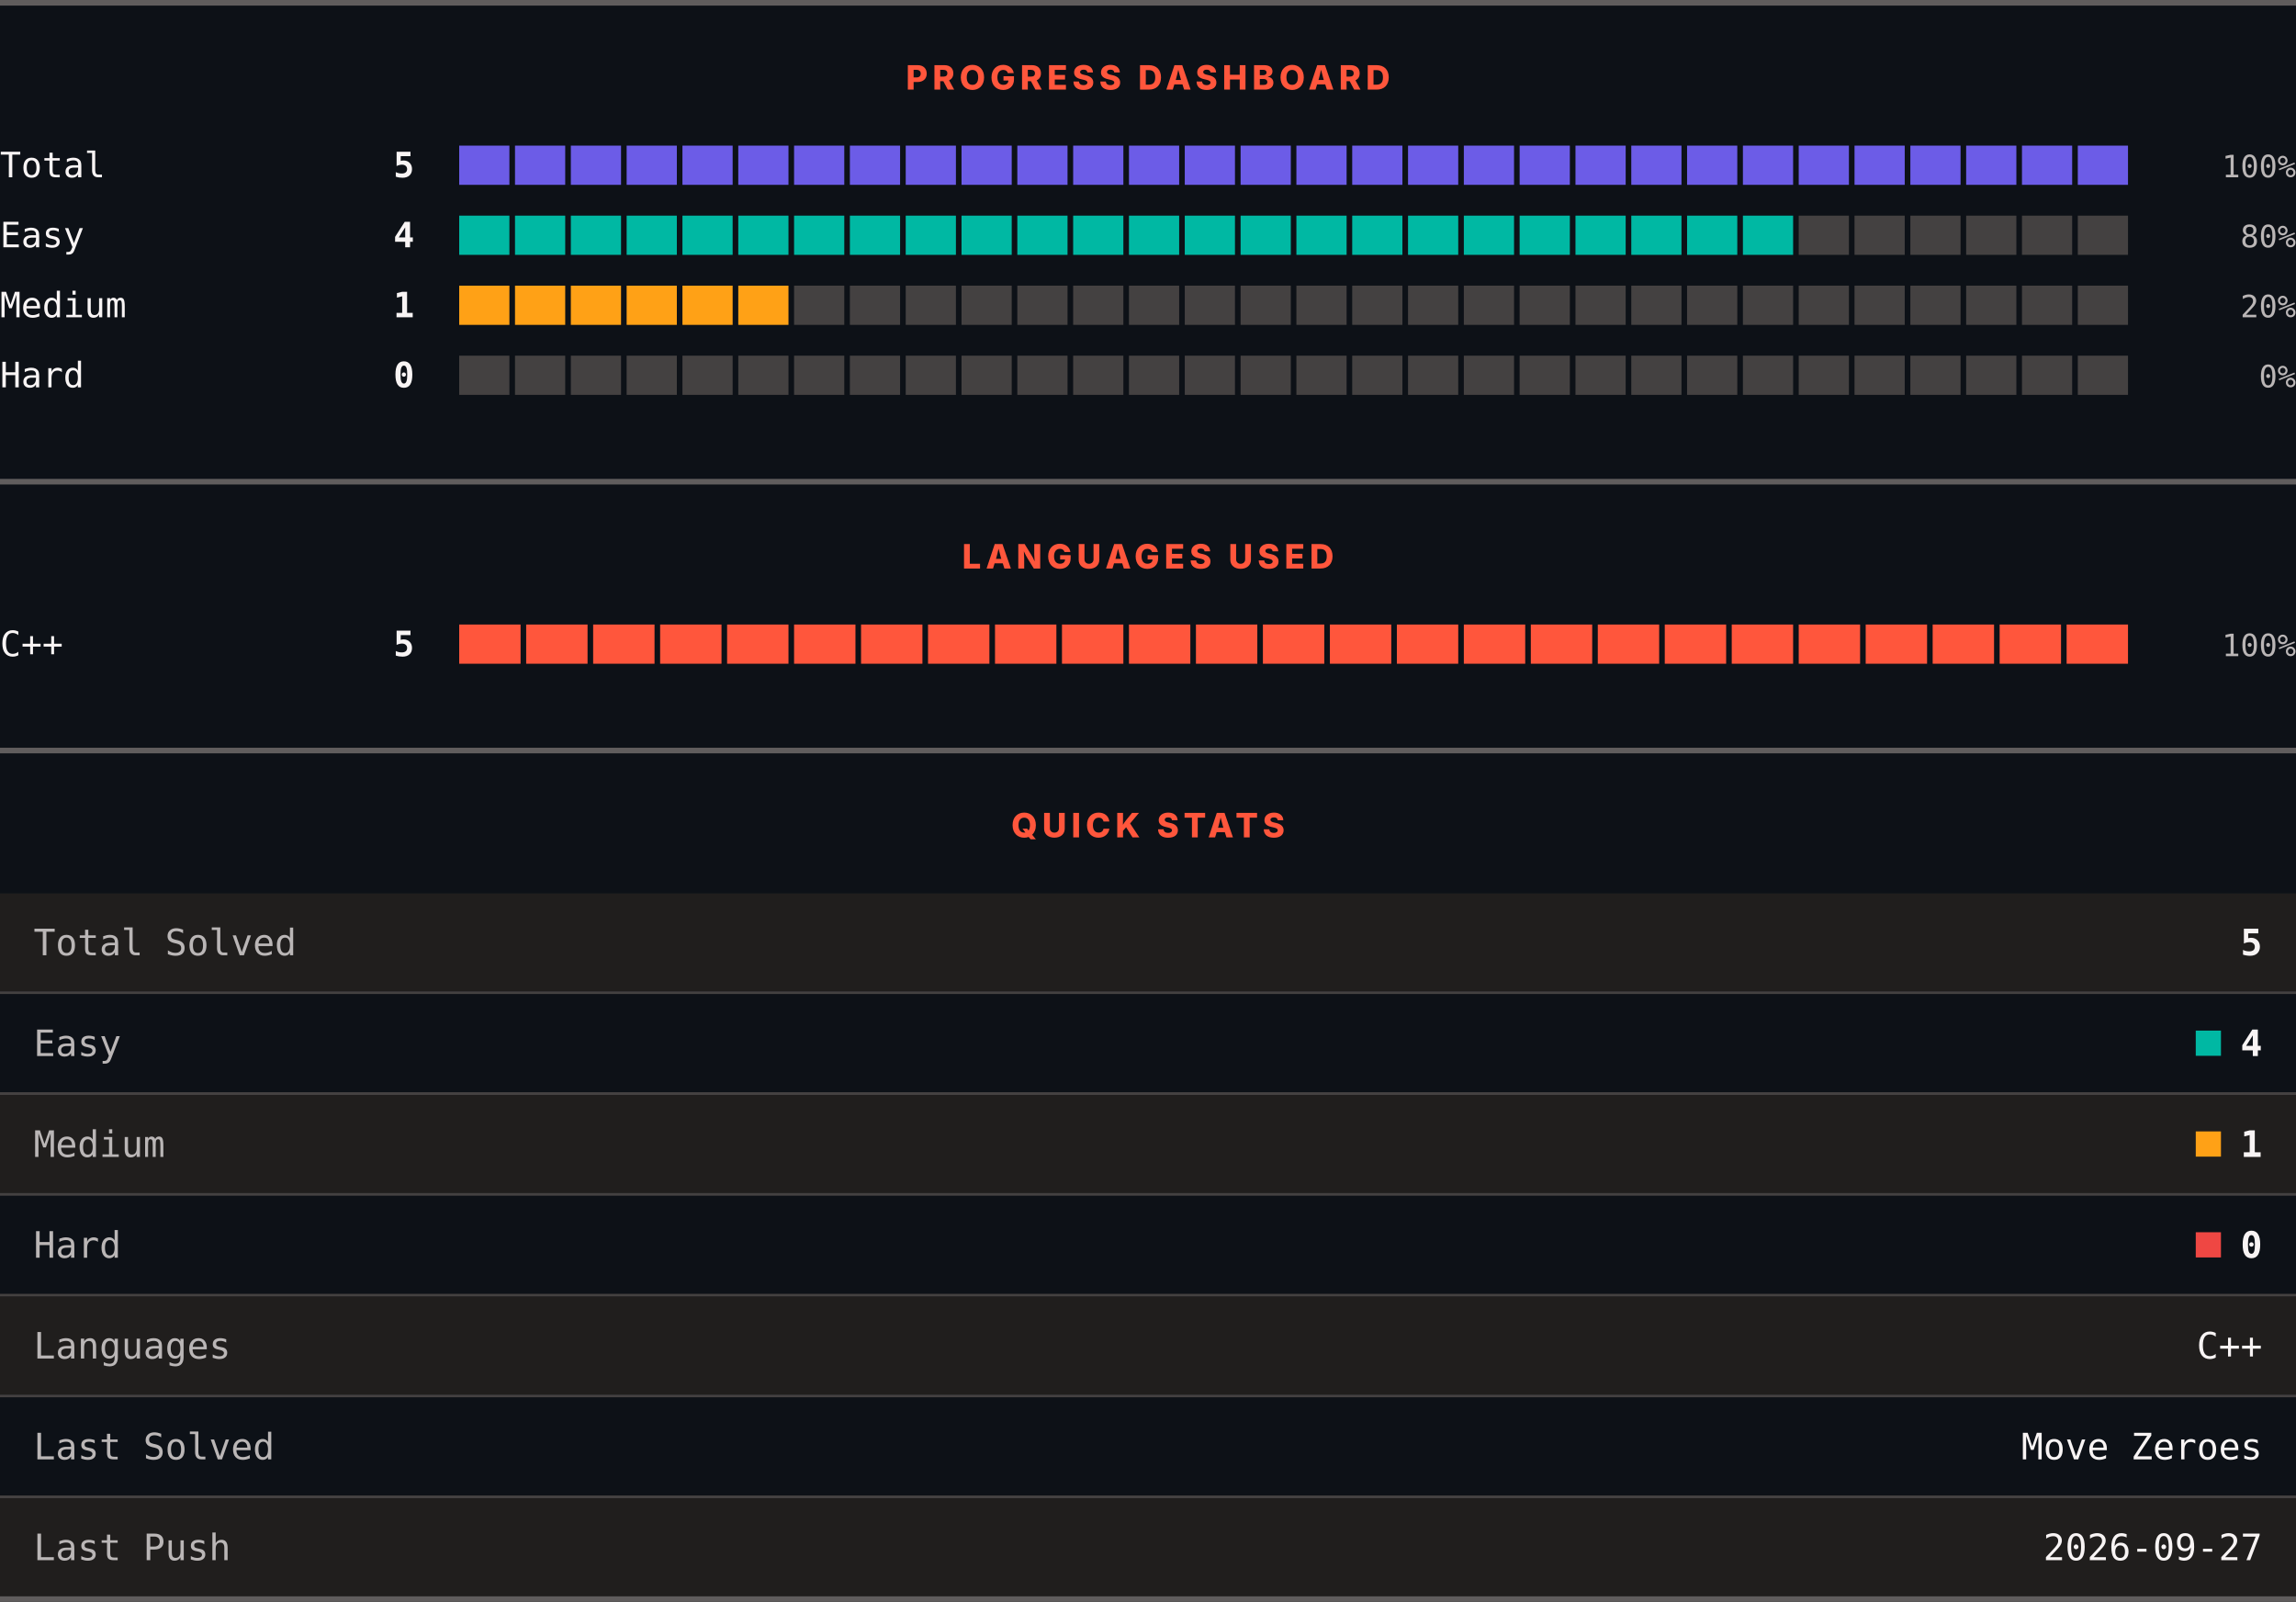
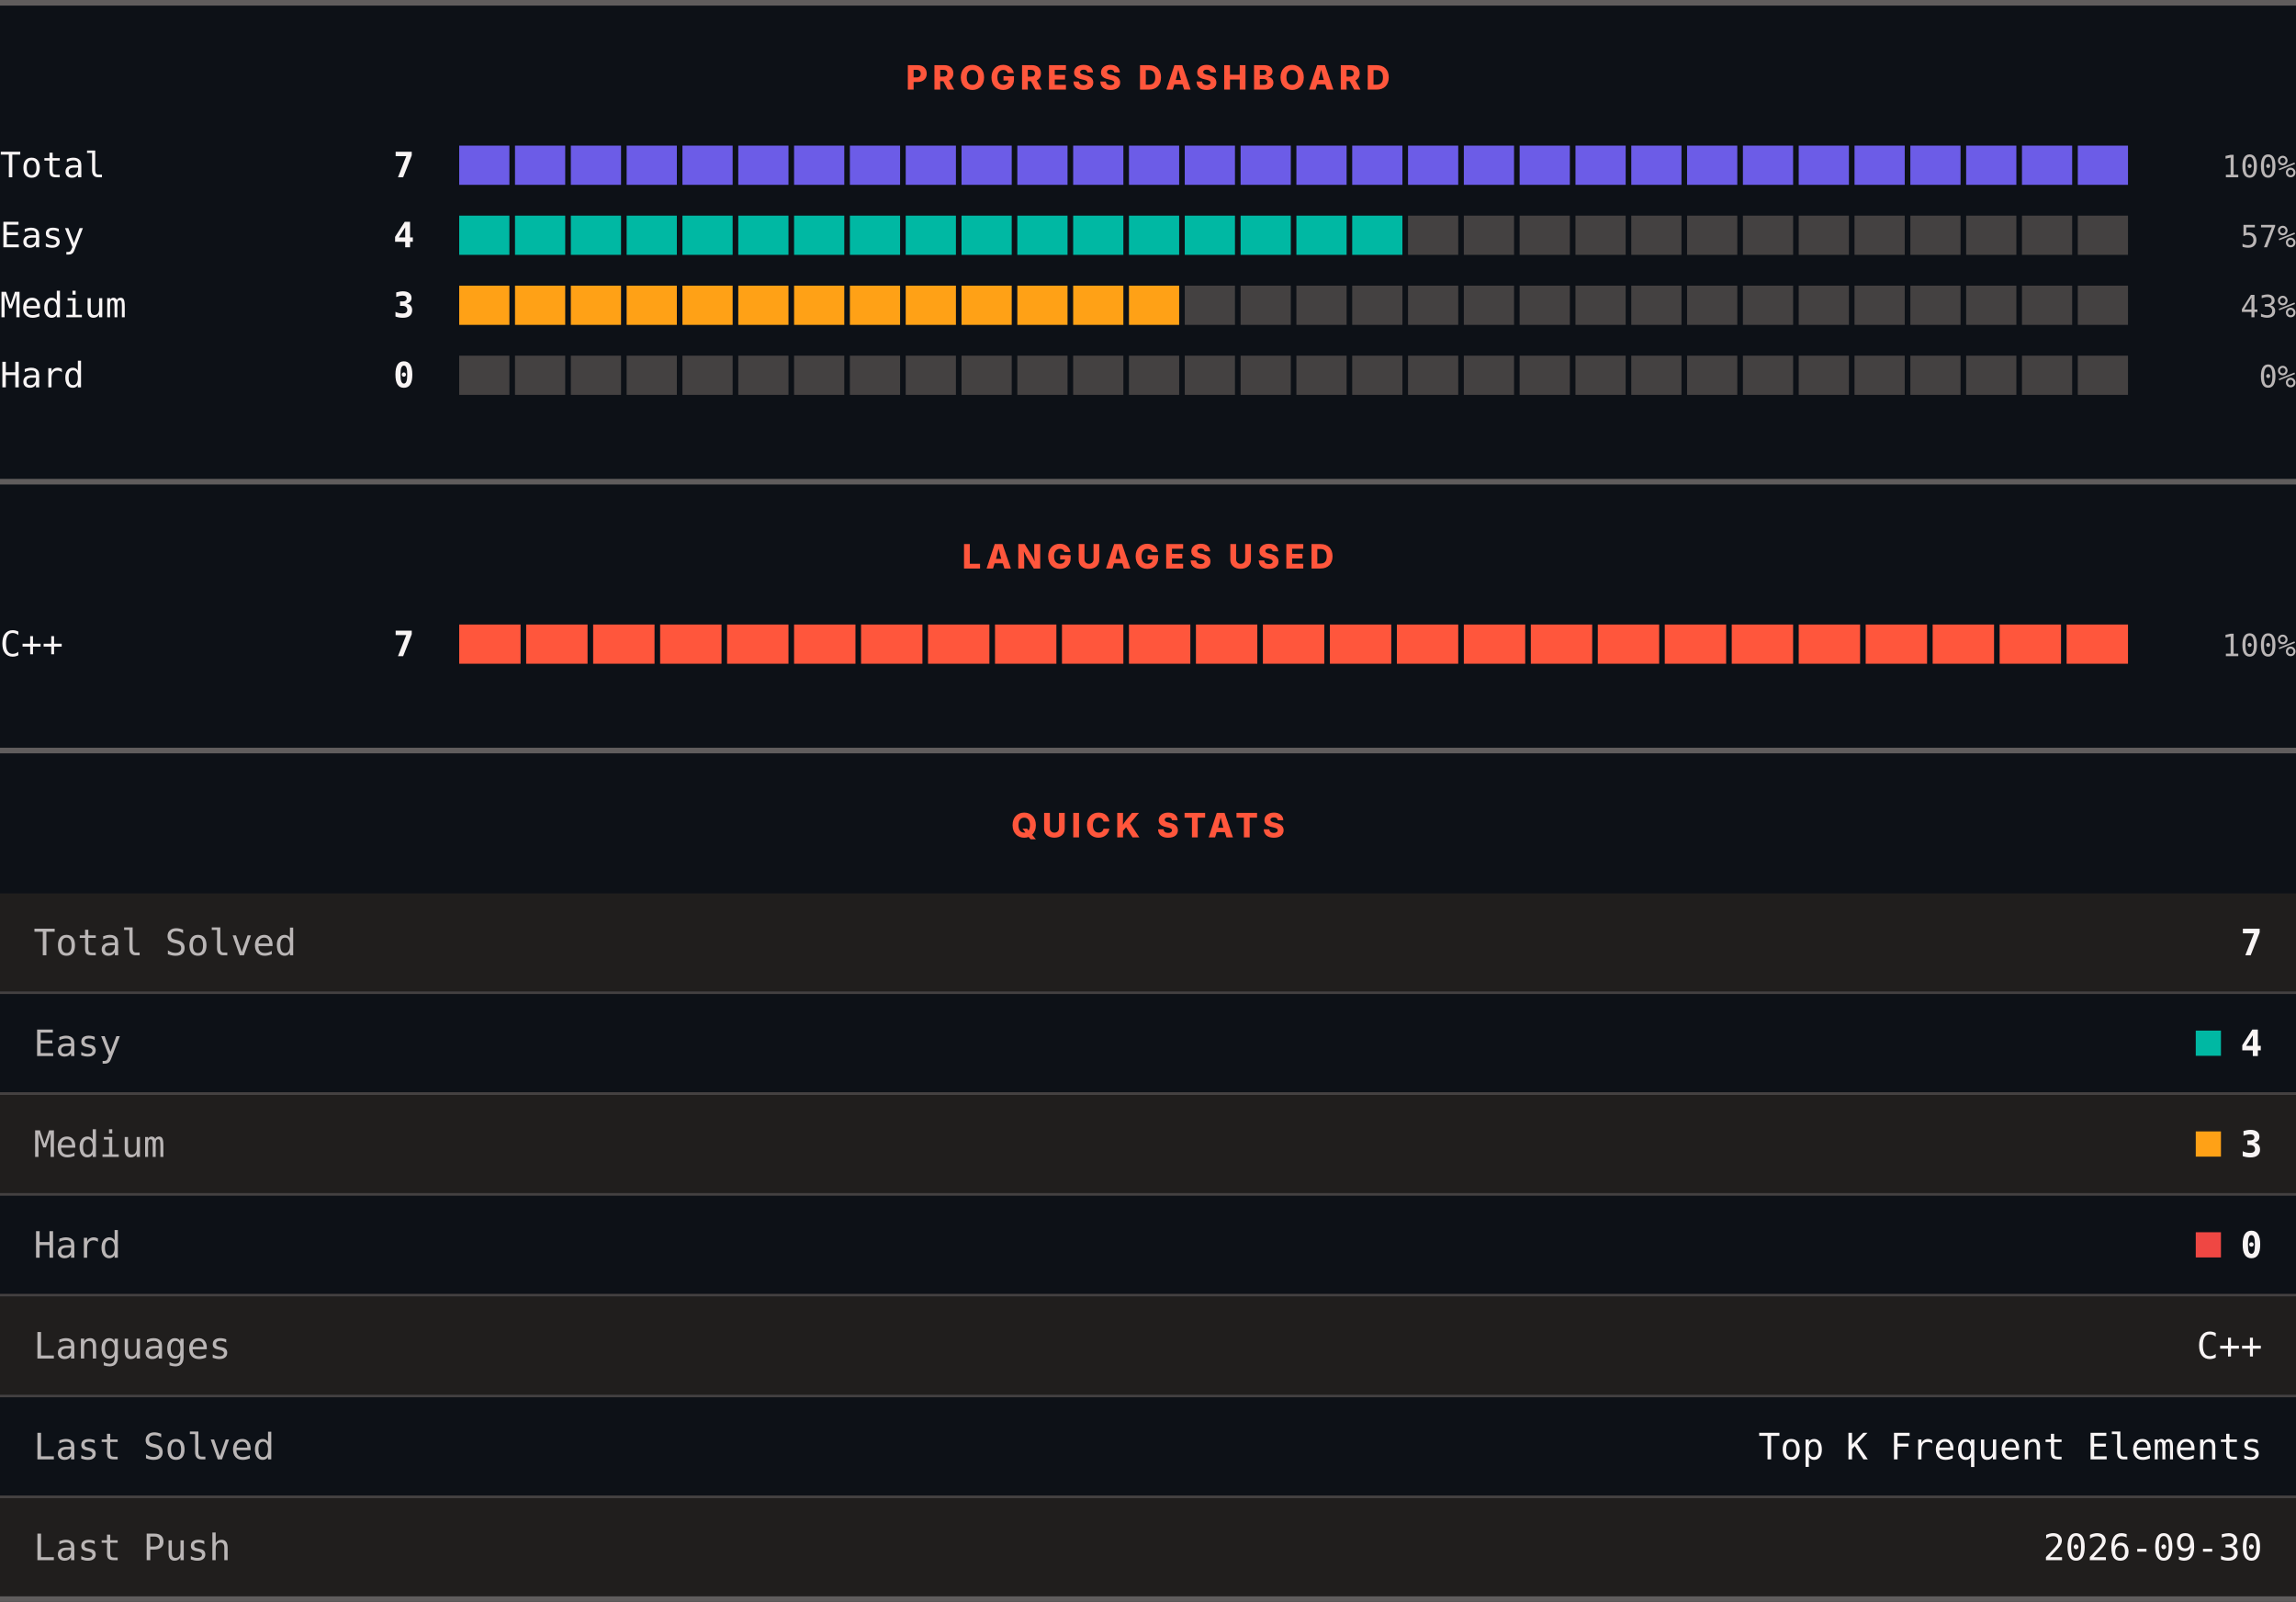
<svg xmlns="http://www.w3.org/2000/svg" width="820" height="572" viewBox="0 0 820 572" role="img" aria-label="LeetCode progress, languages and quick stats">
  <rect width="820" height="572" fill="#0d1117" />
  <rect x="0" y="0" width="820" height="2" fill="#605d5d" />
  <text x="410" y="32" text-anchor="middle" font-family="Archivo, system-ui, -apple-system, Segoe UI, sans-serif" font-size="12" font-weight="800" letter-spacing="1.68" fill="#ff563c">PROGRESS DASHBOARD</text>
  <text x="0" y="63.3" font-family="ui-monospace, SFMono-Regular, Menlo, Consolas, monospace" font-size="12.5" fill="#f8f4f4">Total</text>
-   <text x="148" y="63.3" text-anchor="end" font-family="ui-monospace, SFMono-Regular, Menlo, Consolas, monospace" font-size="12.5" font-weight="700" fill="#f8f4f4">5</text>
+   <text x="148" y="63.3" text-anchor="end" font-family="ui-monospace, SFMono-Regular, Menlo, Consolas, monospace" font-size="12.5" font-weight="700" fill="#f8f4f4">7</text>
  <rect x="164.00" y="52" width="17.93" height="14" fill="#6c5ce7" />
  <rect x="183.93" y="52" width="17.93" height="14" fill="#6c5ce7" />
  <rect x="203.87" y="52" width="17.93" height="14" fill="#6c5ce7" />
  <rect x="223.80" y="52" width="17.93" height="14" fill="#6c5ce7" />
  <rect x="243.73" y="52" width="17.93" height="14" fill="#6c5ce7" />
  <rect x="263.67" y="52" width="17.93" height="14" fill="#6c5ce7" />
  <rect x="283.60" y="52" width="17.93" height="14" fill="#6c5ce7" />
  <rect x="303.53" y="52" width="17.93" height="14" fill="#6c5ce7" />
  <rect x="323.47" y="52" width="17.93" height="14" fill="#6c5ce7" />
  <rect x="343.40" y="52" width="17.93" height="14" fill="#6c5ce7" />
  <rect x="363.33" y="52" width="17.93" height="14" fill="#6c5ce7" />
  <rect x="383.27" y="52" width="17.93" height="14" fill="#6c5ce7" />
  <rect x="403.20" y="52" width="17.93" height="14" fill="#6c5ce7" />
  <rect x="423.13" y="52" width="17.93" height="14" fill="#6c5ce7" />
  <rect x="443.07" y="52" width="17.93" height="14" fill="#6c5ce7" />
  <rect x="463.00" y="52" width="17.93" height="14" fill="#6c5ce7" />
  <rect x="482.93" y="52" width="17.93" height="14" fill="#6c5ce7" />
  <rect x="502.87" y="52" width="17.93" height="14" fill="#6c5ce7" />
  <rect x="522.80" y="52" width="17.93" height="14" fill="#6c5ce7" />
  <rect x="542.73" y="52" width="17.93" height="14" fill="#6c5ce7" />
  <rect x="562.67" y="52" width="17.93" height="14" fill="#6c5ce7" />
  <rect x="582.60" y="52" width="17.93" height="14" fill="#6c5ce7" />
  <rect x="602.53" y="52" width="17.93" height="14" fill="#6c5ce7" />
  <rect x="622.47" y="52" width="17.93" height="14" fill="#6c5ce7" />
  <rect x="642.40" y="52" width="17.93" height="14" fill="#6c5ce7" />
  <rect x="662.33" y="52" width="17.93" height="14" fill="#6c5ce7" />
  <rect x="682.27" y="52" width="17.93" height="14" fill="#6c5ce7" />
  <rect x="702.20" y="52" width="17.93" height="14" fill="#6c5ce7" />
  <rect x="722.13" y="52" width="17.93" height="14" fill="#6c5ce7" />
  <rect x="742.07" y="52" width="17.93" height="14" fill="#6c5ce7" />
  <text x="820" y="63.3" text-anchor="end" font-family="ui-monospace, SFMono-Regular, Menlo, Consolas, monospace" font-size="11" fill="#bab6b6">100%</text>
  <text x="0" y="88.3" font-family="ui-monospace, SFMono-Regular, Menlo, Consolas, monospace" font-size="12.5" fill="#f8f4f4">Easy</text>
  <text x="148" y="88.3" text-anchor="end" font-family="ui-monospace, SFMono-Regular, Menlo, Consolas, monospace" font-size="12.5" font-weight="700" fill="#f8f4f4">4</text>
  <rect x="164.00" y="77" width="17.93" height="14" fill="#00b8a3" />
  <rect x="183.93" y="77" width="17.93" height="14" fill="#00b8a3" />
  <rect x="203.87" y="77" width="17.93" height="14" fill="#00b8a3" />
  <rect x="223.80" y="77" width="17.93" height="14" fill="#00b8a3" />
  <rect x="243.73" y="77" width="17.93" height="14" fill="#00b8a3" />
  <rect x="263.67" y="77" width="17.93" height="14" fill="#00b8a3" />
  <rect x="283.60" y="77" width="17.93" height="14" fill="#00b8a3" />
  <rect x="303.53" y="77" width="17.93" height="14" fill="#00b8a3" />
  <rect x="323.47" y="77" width="17.93" height="14" fill="#00b8a3" />
  <rect x="343.40" y="77" width="17.93" height="14" fill="#00b8a3" />
  <rect x="363.33" y="77" width="17.93" height="14" fill="#00b8a3" />
  <rect x="383.27" y="77" width="17.93" height="14" fill="#00b8a3" />
  <rect x="403.20" y="77" width="17.93" height="14" fill="#00b8a3" />
  <rect x="423.13" y="77" width="17.93" height="14" fill="#00b8a3" />
  <rect x="443.07" y="77" width="17.93" height="14" fill="#00b8a3" />
  <rect x="463.00" y="77" width="17.93" height="14" fill="#00b8a3" />
  <rect x="482.93" y="77" width="17.93" height="14" fill="#00b8a3" />
-   <rect x="502.87" y="77" width="17.93" height="14" fill="#00b8a3" />
-   <rect x="522.80" y="77" width="17.93" height="14" fill="#00b8a3" />
-   <rect x="542.73" y="77" width="17.93" height="14" fill="#00b8a3" />
-   <rect x="562.67" y="77" width="17.93" height="14" fill="#00b8a3" />
-   <rect x="582.60" y="77" width="17.93" height="14" fill="#00b8a3" />
-   <rect x="602.53" y="77" width="17.93" height="14" fill="#00b8a3" />
-   <rect x="622.47" y="77" width="17.93" height="14" fill="#00b8a3" />
+   <rect x="502.87" y="77" width="17.93" height="14" fill="#444141" />
+   <rect x="522.80" y="77" width="17.93" height="14" fill="#444141" />
+   <rect x="542.73" y="77" width="17.93" height="14" fill="#444141" />
+   <rect x="562.67" y="77" width="17.93" height="14" fill="#444141" />
+   <rect x="582.60" y="77" width="17.93" height="14" fill="#444141" />
+   <rect x="602.53" y="77" width="17.93" height="14" fill="#444141" />
+   <rect x="622.47" y="77" width="17.93" height="14" fill="#444141" />
  <rect x="642.40" y="77" width="17.93" height="14" fill="#444141" />
  <rect x="662.33" y="77" width="17.93" height="14" fill="#444141" />
  <rect x="682.27" y="77" width="17.93" height="14" fill="#444141" />
  <rect x="702.20" y="77" width="17.93" height="14" fill="#444141" />
  <rect x="722.13" y="77" width="17.93" height="14" fill="#444141" />
  <rect x="742.07" y="77" width="17.93" height="14" fill="#444141" />
-   <text x="820" y="88.3" text-anchor="end" font-family="ui-monospace, SFMono-Regular, Menlo, Consolas, monospace" font-size="11" fill="#bab6b6">80%</text>
+   <text x="820" y="88.3" text-anchor="end" font-family="ui-monospace, SFMono-Regular, Menlo, Consolas, monospace" font-size="11" fill="#bab6b6">57%</text>
  <text x="0" y="113.3" font-family="ui-monospace, SFMono-Regular, Menlo, Consolas, monospace" font-size="12.5" fill="#f8f4f4">Medium</text>
-   <text x="148" y="113.3" text-anchor="end" font-family="ui-monospace, SFMono-Regular, Menlo, Consolas, monospace" font-size="12.5" font-weight="700" fill="#f8f4f4">1</text>
+   <text x="148" y="113.3" text-anchor="end" font-family="ui-monospace, SFMono-Regular, Menlo, Consolas, monospace" font-size="12.5" font-weight="700" fill="#f8f4f4">3</text>
  <rect x="164.00" y="102" width="17.93" height="14" fill="#ffa116" />
  <rect x="183.93" y="102" width="17.93" height="14" fill="#ffa116" />
  <rect x="203.87" y="102" width="17.93" height="14" fill="#ffa116" />
  <rect x="223.80" y="102" width="17.93" height="14" fill="#ffa116" />
  <rect x="243.73" y="102" width="17.93" height="14" fill="#ffa116" />
  <rect x="263.67" y="102" width="17.93" height="14" fill="#ffa116" />
-   <rect x="283.60" y="102" width="17.93" height="14" fill="#444141" />
-   <rect x="303.53" y="102" width="17.93" height="14" fill="#444141" />
-   <rect x="323.47" y="102" width="17.93" height="14" fill="#444141" />
-   <rect x="343.40" y="102" width="17.93" height="14" fill="#444141" />
-   <rect x="363.33" y="102" width="17.93" height="14" fill="#444141" />
-   <rect x="383.27" y="102" width="17.93" height="14" fill="#444141" />
-   <rect x="403.20" y="102" width="17.93" height="14" fill="#444141" />
+   <rect x="283.60" y="102" width="17.93" height="14" fill="#ffa116" />
+   <rect x="303.53" y="102" width="17.93" height="14" fill="#ffa116" />
+   <rect x="323.47" y="102" width="17.93" height="14" fill="#ffa116" />
+   <rect x="343.40" y="102" width="17.93" height="14" fill="#ffa116" />
+   <rect x="363.33" y="102" width="17.93" height="14" fill="#ffa116" />
+   <rect x="383.27" y="102" width="17.93" height="14" fill="#ffa116" />
+   <rect x="403.20" y="102" width="17.93" height="14" fill="#ffa116" />
  <rect x="423.13" y="102" width="17.93" height="14" fill="#444141" />
  <rect x="443.07" y="102" width="17.93" height="14" fill="#444141" />
  <rect x="463.00" y="102" width="17.93" height="14" fill="#444141" />
  <rect x="482.93" y="102" width="17.93" height="14" fill="#444141" />
  <rect x="502.87" y="102" width="17.93" height="14" fill="#444141" />
  <rect x="522.80" y="102" width="17.93" height="14" fill="#444141" />
  <rect x="542.73" y="102" width="17.93" height="14" fill="#444141" />
  <rect x="562.67" y="102" width="17.93" height="14" fill="#444141" />
  <rect x="582.60" y="102" width="17.93" height="14" fill="#444141" />
  <rect x="602.53" y="102" width="17.93" height="14" fill="#444141" />
  <rect x="622.47" y="102" width="17.93" height="14" fill="#444141" />
  <rect x="642.40" y="102" width="17.93" height="14" fill="#444141" />
  <rect x="662.33" y="102" width="17.93" height="14" fill="#444141" />
  <rect x="682.27" y="102" width="17.93" height="14" fill="#444141" />
  <rect x="702.20" y="102" width="17.93" height="14" fill="#444141" />
  <rect x="722.13" y="102" width="17.93" height="14" fill="#444141" />
  <rect x="742.07" y="102" width="17.93" height="14" fill="#444141" />
-   <text x="820" y="113.3" text-anchor="end" font-family="ui-monospace, SFMono-Regular, Menlo, Consolas, monospace" font-size="11" fill="#bab6b6">20%</text>
+   <text x="820" y="113.3" text-anchor="end" font-family="ui-monospace, SFMono-Regular, Menlo, Consolas, monospace" font-size="11" fill="#bab6b6">43%</text>
  <text x="0" y="138.3" font-family="ui-monospace, SFMono-Regular, Menlo, Consolas, monospace" font-size="12.5" fill="#f8f4f4">Hard</text>
  <text x="148" y="138.3" text-anchor="end" font-family="ui-monospace, SFMono-Regular, Menlo, Consolas, monospace" font-size="12.5" font-weight="700" fill="#f8f4f4">0</text>
  <rect x="164.00" y="127" width="17.93" height="14" fill="#444141" />
  <rect x="183.93" y="127" width="17.93" height="14" fill="#444141" />
  <rect x="203.87" y="127" width="17.93" height="14" fill="#444141" />
  <rect x="223.80" y="127" width="17.93" height="14" fill="#444141" />
  <rect x="243.73" y="127" width="17.93" height="14" fill="#444141" />
  <rect x="263.67" y="127" width="17.93" height="14" fill="#444141" />
  <rect x="283.60" y="127" width="17.93" height="14" fill="#444141" />
  <rect x="303.53" y="127" width="17.93" height="14" fill="#444141" />
  <rect x="323.47" y="127" width="17.93" height="14" fill="#444141" />
  <rect x="343.40" y="127" width="17.93" height="14" fill="#444141" />
  <rect x="363.33" y="127" width="17.93" height="14" fill="#444141" />
  <rect x="383.27" y="127" width="17.93" height="14" fill="#444141" />
  <rect x="403.20" y="127" width="17.93" height="14" fill="#444141" />
  <rect x="423.13" y="127" width="17.93" height="14" fill="#444141" />
  <rect x="443.07" y="127" width="17.93" height="14" fill="#444141" />
  <rect x="463.00" y="127" width="17.93" height="14" fill="#444141" />
  <rect x="482.93" y="127" width="17.93" height="14" fill="#444141" />
  <rect x="502.87" y="127" width="17.93" height="14" fill="#444141" />
  <rect x="522.80" y="127" width="17.93" height="14" fill="#444141" />
  <rect x="542.73" y="127" width="17.93" height="14" fill="#444141" />
  <rect x="562.67" y="127" width="17.93" height="14" fill="#444141" />
  <rect x="582.60" y="127" width="17.93" height="14" fill="#444141" />
  <rect x="602.53" y="127" width="17.93" height="14" fill="#444141" />
  <rect x="622.47" y="127" width="17.93" height="14" fill="#444141" />
  <rect x="642.40" y="127" width="17.93" height="14" fill="#444141" />
  <rect x="662.33" y="127" width="17.93" height="14" fill="#444141" />
  <rect x="682.27" y="127" width="17.93" height="14" fill="#444141" />
  <rect x="702.20" y="127" width="17.93" height="14" fill="#444141" />
  <rect x="722.13" y="127" width="17.93" height="14" fill="#444141" />
  <rect x="742.07" y="127" width="17.93" height="14" fill="#444141" />
  <text x="820" y="138.3" text-anchor="end" font-family="ui-monospace, SFMono-Regular, Menlo, Consolas, monospace" font-size="11" fill="#bab6b6">0%</text>
  <rect x="0" y="171" width="820" height="2" fill="#605d5d" />
  <text x="410" y="203" text-anchor="middle" font-family="Archivo, system-ui, -apple-system, Segoe UI, sans-serif" font-size="12" font-weight="800" letter-spacing="1.68" fill="#ff563c">LANGUAGES USED</text>
  <text x="0" y="234.3" font-family="ui-monospace, SFMono-Regular, Menlo, Consolas, monospace" font-size="12.5" fill="#f8f4f4">C++</text>
-   <text x="148" y="234.3" text-anchor="end" font-family="ui-monospace, SFMono-Regular, Menlo, Consolas, monospace" font-size="12.5" font-weight="700" fill="#f8f4f4">5</text>
+   <text x="148" y="234.3" text-anchor="end" font-family="ui-monospace, SFMono-Regular, Menlo, Consolas, monospace" font-size="12.5" font-weight="700" fill="#f8f4f4">7</text>
  <rect x="164.00" y="223" width="21.92" height="14" fill="#ff563c" />
  <rect x="187.92" y="223" width="21.92" height="14" fill="#ff563c" />
  <rect x="211.84" y="223" width="21.92" height="14" fill="#ff563c" />
  <rect x="235.76" y="223" width="21.92" height="14" fill="#ff563c" />
  <rect x="259.68" y="223" width="21.92" height="14" fill="#ff563c" />
  <rect x="283.60" y="223" width="21.92" height="14" fill="#ff563c" />
  <rect x="307.52" y="223" width="21.92" height="14" fill="#ff563c" />
  <rect x="331.44" y="223" width="21.92" height="14" fill="#ff563c" />
  <rect x="355.36" y="223" width="21.92" height="14" fill="#ff563c" />
  <rect x="379.28" y="223" width="21.92" height="14" fill="#ff563c" />
  <rect x="403.20" y="223" width="21.92" height="14" fill="#ff563c" />
  <rect x="427.12" y="223" width="21.92" height="14" fill="#ff563c" />
  <rect x="451.04" y="223" width="21.92" height="14" fill="#ff563c" />
  <rect x="474.96" y="223" width="21.92" height="14" fill="#ff563c" />
  <rect x="498.88" y="223" width="21.92" height="14" fill="#ff563c" />
  <rect x="522.80" y="223" width="21.92" height="14" fill="#ff563c" />
  <rect x="546.72" y="223" width="21.92" height="14" fill="#ff563c" />
  <rect x="570.64" y="223" width="21.92" height="14" fill="#ff563c" />
  <rect x="594.56" y="223" width="21.92" height="14" fill="#ff563c" />
  <rect x="618.48" y="223" width="21.92" height="14" fill="#ff563c" />
  <rect x="642.40" y="223" width="21.92" height="14" fill="#ff563c" />
  <rect x="666.32" y="223" width="21.92" height="14" fill="#ff563c" />
  <rect x="690.24" y="223" width="21.92" height="14" fill="#ff563c" />
  <rect x="714.16" y="223" width="21.92" height="14" fill="#ff563c" />
  <rect x="738.08" y="223" width="21.92" height="14" fill="#ff563c" />
  <text x="820" y="234.3" text-anchor="end" font-family="ui-monospace, SFMono-Regular, Menlo, Consolas, monospace" font-size="11" fill="#bab6b6">100%</text>
  <rect x="0" y="267" width="820" height="2" fill="#605d5d" />
  <text x="410" y="299" text-anchor="middle" font-family="Archivo, system-ui, -apple-system, Segoe UI, sans-serif" font-size="12" font-weight="800" letter-spacing="1.68" fill="#ff563c">QUICK STATS</text>
  <rect x="0" y="319" width="820" height="35" fill="#201e1d" />
  <text x="12" y="341.1" font-family="ui-monospace, SFMono-Regular, Menlo, Consolas, monospace" font-size="13" fill="#bab6b6">Total Solved</text>
-   <text x="808" y="341.1" text-anchor="end" font-family="ui-monospace, SFMono-Regular, Menlo, Consolas, monospace" font-size="13" font-weight="700" fill="#f8f4f4">5</text>
+   <text x="808" y="341.1" text-anchor="end" font-family="ui-monospace, SFMono-Regular, Menlo, Consolas, monospace" font-size="13" font-weight="700" fill="#f8f4f4">7</text>
  <rect x="0" y="354" width="820" height="1" fill="#444141" />
  <rect x="0" y="355" width="820" height="35" fill="#0d1117" />
  <text x="12" y="377.1" font-family="ui-monospace, SFMono-Regular, Menlo, Consolas, monospace" font-size="13" fill="#bab6b6">Easy</text>
  <rect x="784.2" y="368" width="9" height="9" fill="#00b8a3" />
  <text x="808" y="377.1" text-anchor="end" font-family="ui-monospace, SFMono-Regular, Menlo, Consolas, monospace" font-size="13" font-weight="700" fill="#f8f4f4">4</text>
  <rect x="0" y="390" width="820" height="1" fill="#444141" />
  <rect x="0" y="391" width="820" height="35" fill="#201e1d" />
  <text x="12" y="413.1" font-family="ui-monospace, SFMono-Regular, Menlo, Consolas, monospace" font-size="13" fill="#bab6b6">Medium</text>
  <rect x="784.2" y="404" width="9" height="9" fill="#ffa116" />
-   <text x="808" y="413.1" text-anchor="end" font-family="ui-monospace, SFMono-Regular, Menlo, Consolas, monospace" font-size="13" font-weight="700" fill="#f8f4f4">1</text>
+   <text x="808" y="413.1" text-anchor="end" font-family="ui-monospace, SFMono-Regular, Menlo, Consolas, monospace" font-size="13" font-weight="700" fill="#f8f4f4">3</text>
  <rect x="0" y="426" width="820" height="1" fill="#444141" />
  <rect x="0" y="427" width="820" height="35" fill="#0d1117" />
  <text x="12" y="449.1" font-family="ui-monospace, SFMono-Regular, Menlo, Consolas, monospace" font-size="13" fill="#bab6b6">Hard</text>
  <rect x="784.2" y="440" width="9" height="9" fill="#ef4743" />
  <text x="808" y="449.1" text-anchor="end" font-family="ui-monospace, SFMono-Regular, Menlo, Consolas, monospace" font-size="13" font-weight="700" fill="#f8f4f4">0</text>
  <rect x="0" y="462" width="820" height="1" fill="#444141" />
  <rect x="0" y="463" width="820" height="35" fill="#201e1d" />
  <text x="12" y="485.1" font-family="ui-monospace, SFMono-Regular, Menlo, Consolas, monospace" font-size="13" fill="#bab6b6">Languages</text>
  <text x="808" y="485.1" text-anchor="end" font-family="ui-monospace, SFMono-Regular, Menlo, Consolas, monospace" font-size="13" fill="#f8f4f4">C++</text>
  <rect x="0" y="498" width="820" height="1" fill="#444141" />
  <rect x="0" y="499" width="820" height="35" fill="#0d1117" />
  <text x="12" y="521.1" font-family="ui-monospace, SFMono-Regular, Menlo, Consolas, monospace" font-size="13" fill="#bab6b6">Last Solved</text>
-   <text x="808" y="521.1" text-anchor="end" font-family="ui-monospace, SFMono-Regular, Menlo, Consolas, monospace" font-size="13" fill="#f8f4f4">Move Zeroes</text>
+   <text x="808" y="521.1" text-anchor="end" font-family="ui-monospace, SFMono-Regular, Menlo, Consolas, monospace" font-size="13" fill="#f8f4f4">Top K Frequent Elements</text>
  <rect x="0" y="534" width="820" height="1" fill="#444141" />
  <rect x="0" y="535" width="820" height="35" fill="#201e1d" />
  <text x="12" y="557.1" font-family="ui-monospace, SFMono-Regular, Menlo, Consolas, monospace" font-size="13" fill="#bab6b6">Last Push</text>
-   <text x="808" y="557.1" text-anchor="end" font-family="ui-monospace, SFMono-Regular, Menlo, Consolas, monospace" font-size="13" fill="#f8f4f4">2026-09-27</text>
+   <text x="808" y="557.1" text-anchor="end" font-family="ui-monospace, SFMono-Regular, Menlo, Consolas, monospace" font-size="13" fill="#f8f4f4">2026-09-30</text>
  <rect x="0" y="570" width="820" height="2" fill="#605d5d" />
</svg>
